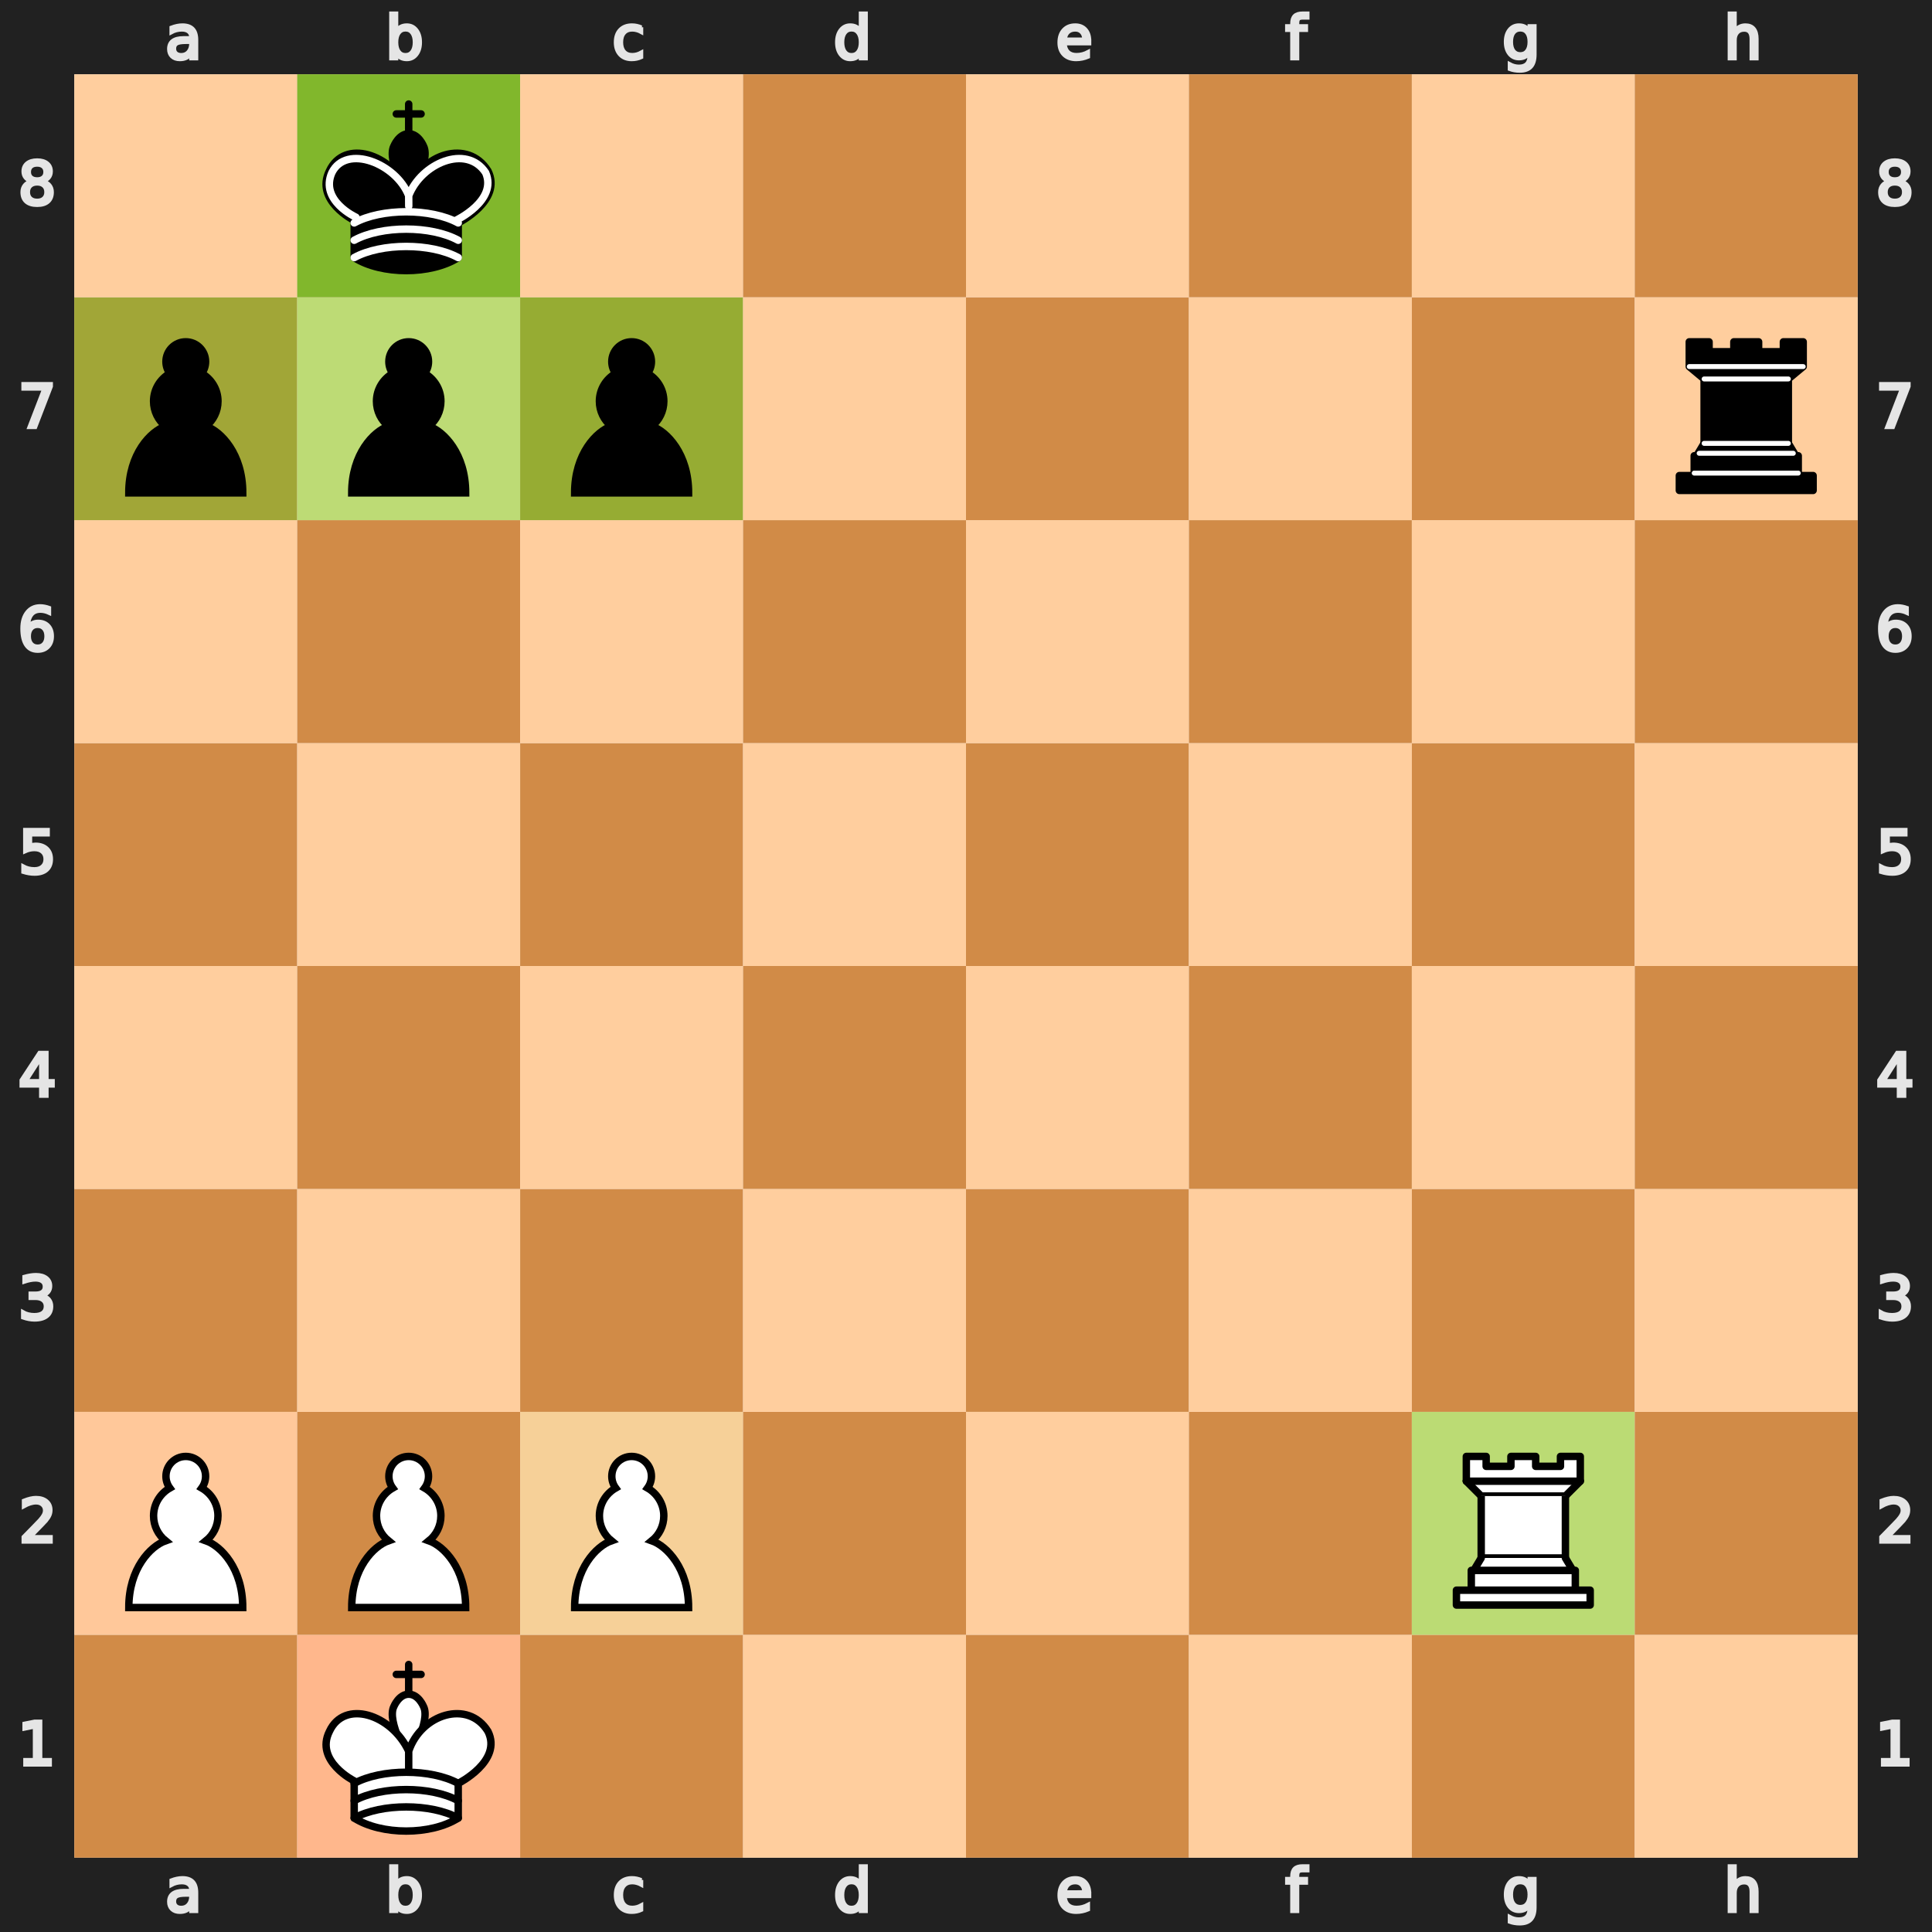
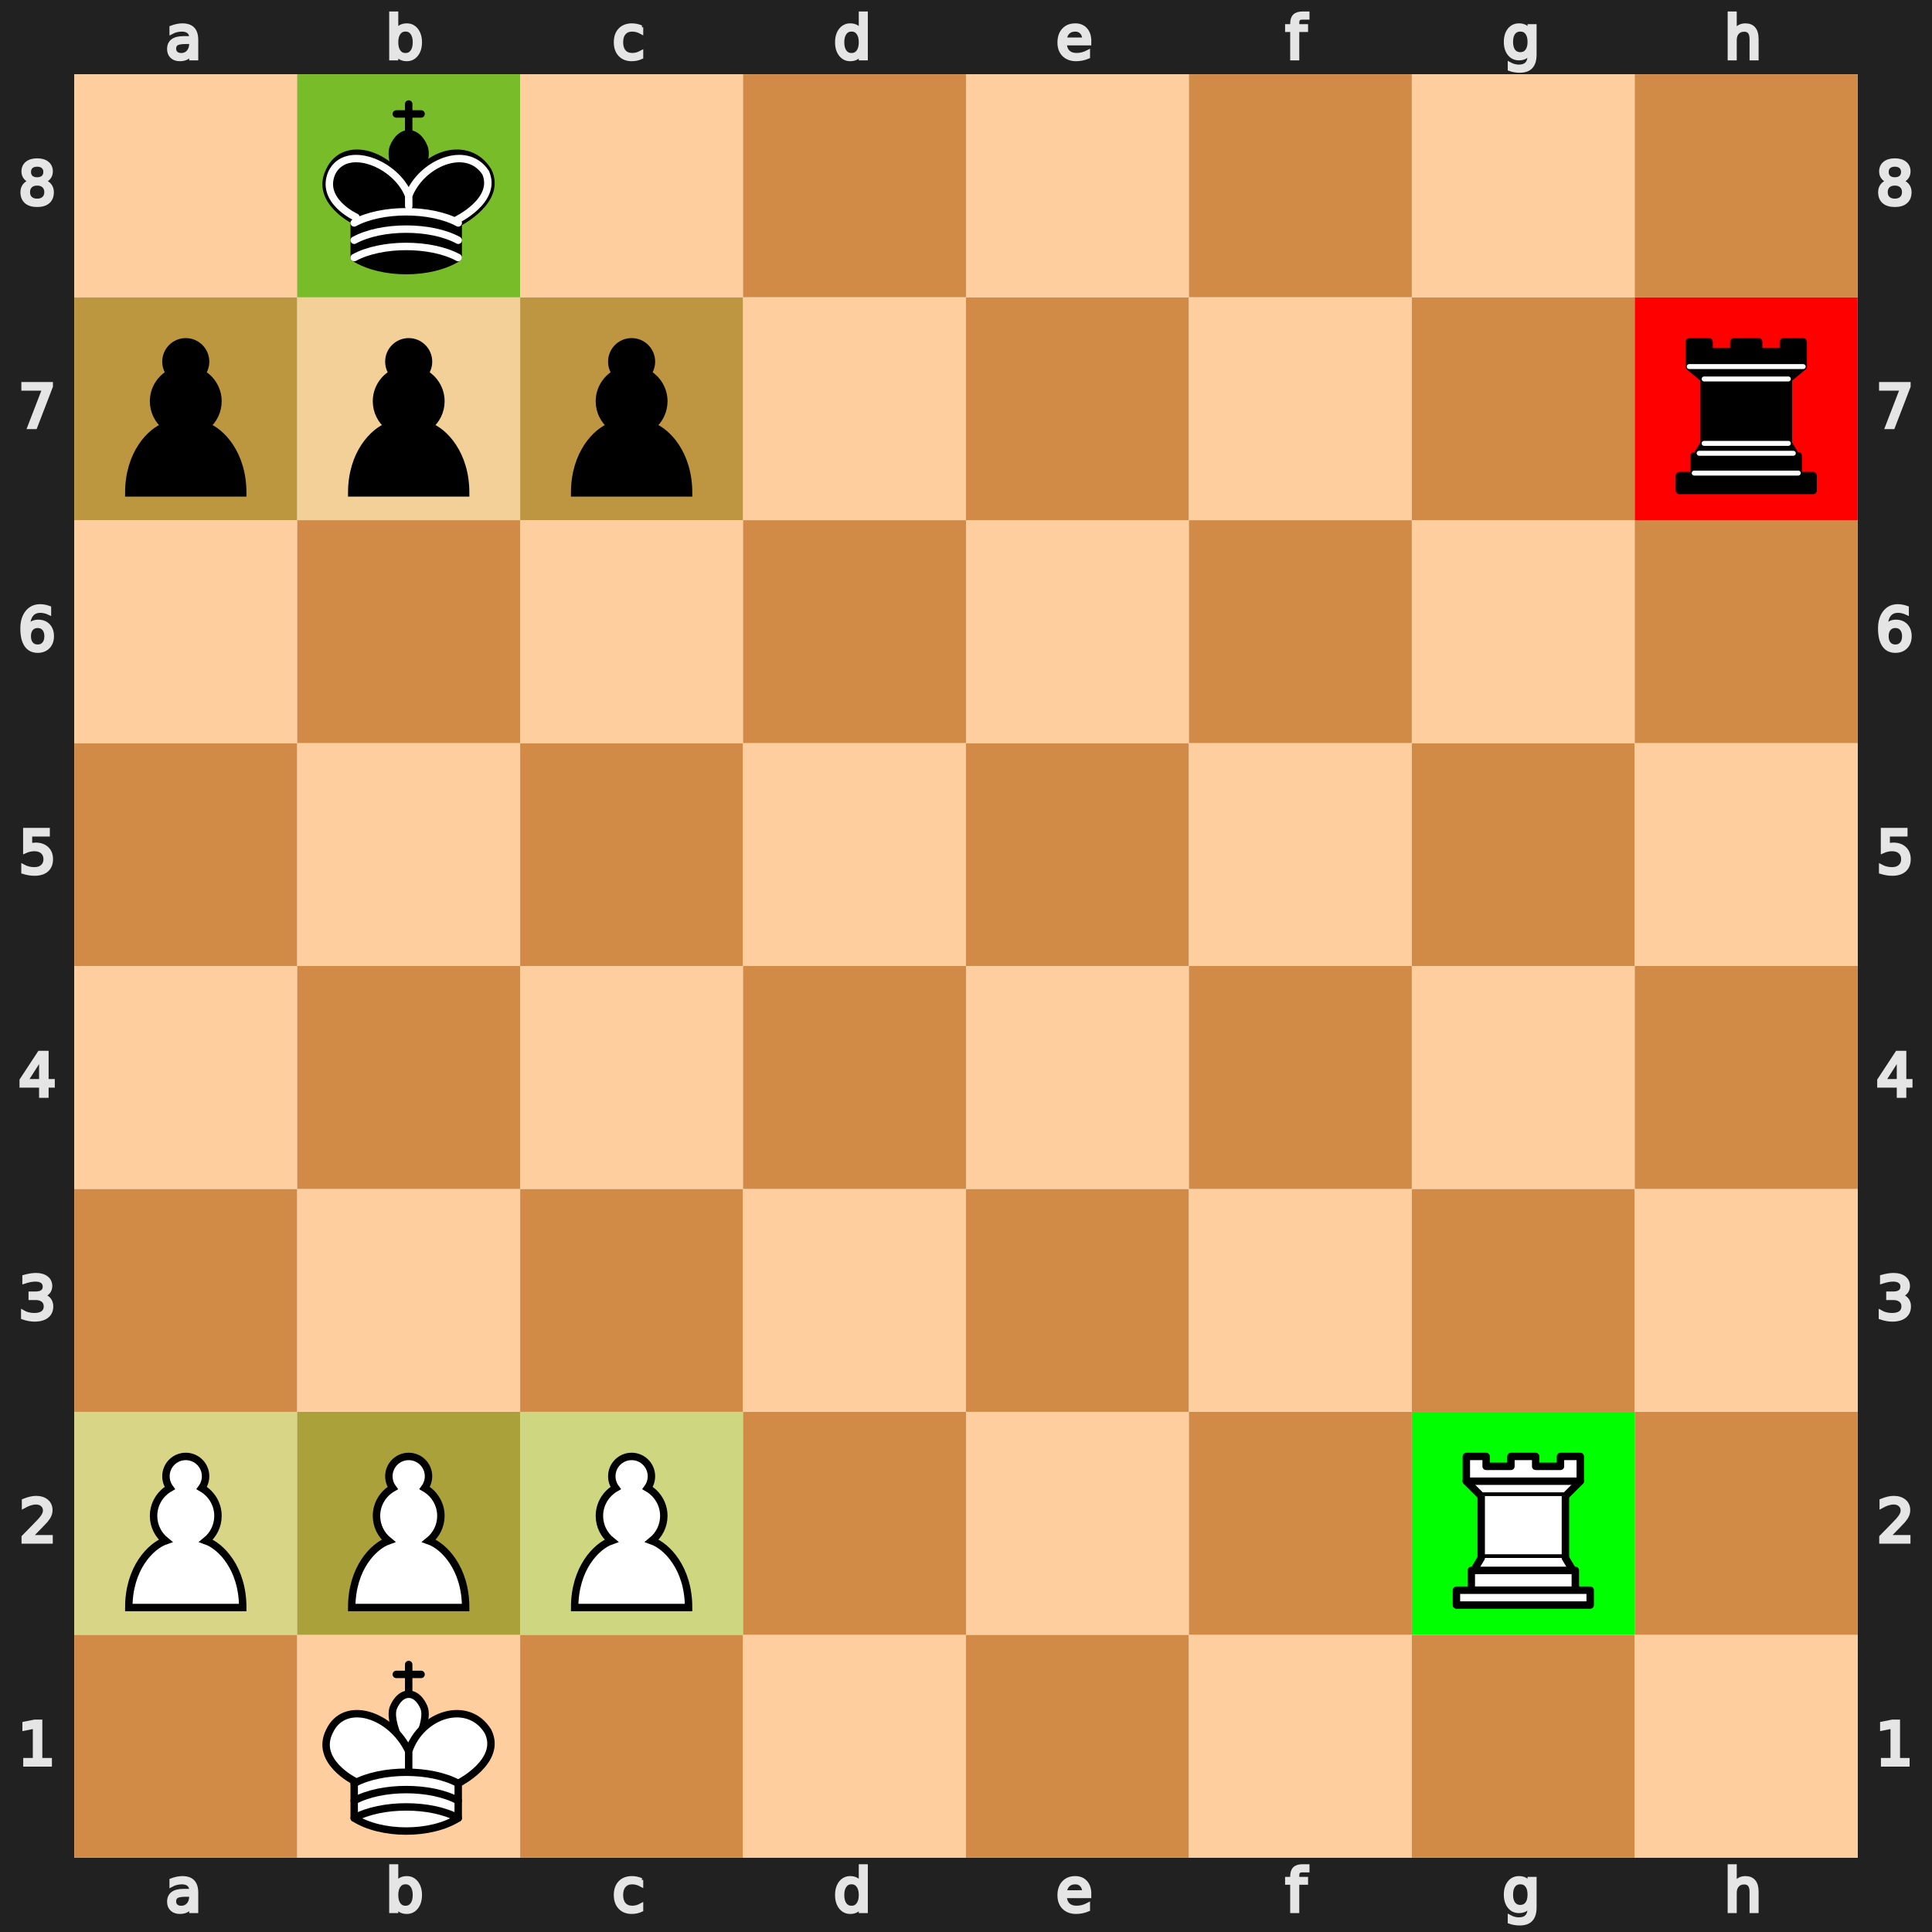
<svg xmlns="http://www.w3.org/2000/svg" xmlns:xlink="http://www.w3.org/1999/xlink" viewBox="0 0 390 390">
  <defs>
    <g id="white-pawn" class="white pawn">
      <path d="M22.5 9c-2.21 0-4 1.79-4 4 0 .89.29 1.71.78 2.38C17.33 16.5 16 18.59 16 21c0 2.03.94 3.84 2.41 5.03-3 1.06-7.41 5.55-7.41 13.47h23c0-7.92-4.41-12.41-7.41-13.47 1.47-1.19 2.41-3 2.41-5.03 0-2.41-1.33-4.5-3.28-5.62.49-.67.78-1.49.78-2.38 0-2.21-1.79-4-4-4z" fill="#fff" stroke="#000" stroke-width="1.5" stroke-linecap="round" />
    </g>
    <g id="white-rook" class="white rook" fill="#fff" fill-rule="evenodd" stroke="#000" stroke-width="1.5" stroke-linecap="round" stroke-linejoin="round">
      <path d="M9 39h27v-3H9v3zM12 36v-4h21v4H12zM11 14V9h4v2h5V9h5v2h5V9h4v5" stroke-linecap="butt" />
      <path d="M34 14l-3 3H14l-3-3" />
      <path d="M31 17v12.5H14V17" stroke-linecap="butt" stroke-linejoin="miter" />
      <path d="M31 29.5l1.5 2.5h-20l1.5-2.5" />
      <path d="M11 14h23" fill="none" stroke-linejoin="miter" />
    </g>
    <g id="white-king" class="white king" fill="none" fill-rule="evenodd" stroke="#000" stroke-width="1.5" stroke-linecap="round" stroke-linejoin="round">
      <path d="M22.5 11.63V6M20 8h5" stroke-linejoin="miter" />
      <path d="M22.5 25s4.5-7.5 3-10.5c0 0-1-2.5-3-2.5s-3 2.5-3 2.5c-1.5 3 3 10.5 3 10.5" fill="#fff" stroke-linecap="butt" stroke-linejoin="miter" />
      <path d="M11.5 37c5.5 3.5 15.5 3.5 21 0v-7s9-4.5 6-10.5c-4-6.5-13.5-3.5-16 4V27v-3.5c-3.5-7.5-13-10.5-16-4-3 6 5 10 5 10V37z" fill="#fff" />
      <path d="M11.5 30c5.5-3 15.5-3 21 0m-21 3.5c5.5-3 15.5-3 21 0m-21 3.5c5.5-3 15.5-3 21 0" />
    </g>
    <g id="black-pawn" class="black pawn">
      <path d="M22.5 9c-2.21 0-4 1.79-4 4 0 .89.29 1.71.78 2.38C17.33 16.5 16 18.59 16 21c0 2.03.94 3.84 2.41 5.03-3 1.06-7.41 5.55-7.41 13.47h23c0-7.92-4.41-12.41-7.41-13.47 1.47-1.19 2.41-3 2.41-5.03 0-2.41-1.33-4.5-3.28-5.62.49-.67.78-1.49.78-2.38 0-2.21-1.79-4-4-4z" fill="#000" stroke="#000" stroke-width="1.5" stroke-linecap="round" />
    </g>
    <g id="black-rook" class="black rook" fill="#000" fill-rule="evenodd" stroke="#000" stroke-width="1.5" stroke-linecap="round" stroke-linejoin="round">
      <path d="M9 39h27v-3H9v3zM12.5 32l1.5-2.5h17l1.5 2.5h-20zM12 36v-4h21v4H12z" stroke-linecap="butt" />
      <path d="M14 29.5v-13h17v13H14z" stroke-linecap="butt" stroke-linejoin="miter" />
      <path d="M14 16.5L11 14h23l-3 2.5H14zM11 14V9h4v2h5V9h5v2h5V9h4v5H11z" stroke-linecap="butt" />
      <path d="M12 35.5h21M13 31.5h19M14 29.5h17M14 16.5h17M11 14h23" fill="none" stroke="#fff" stroke-width="1" stroke-linejoin="miter" />
    </g>
    <g id="black-king" class="black king" fill="none" fill-rule="evenodd" stroke="#000" stroke-width="1.5" stroke-linecap="round" stroke-linejoin="round">
      <path d="M22.5 11.63V6" stroke-linejoin="miter" />
      <path d="M22.5 25s4.5-7.5 3-10.5c0 0-1-2.5-3-2.5s-3 2.5-3 2.5c-1.5 3 3 10.5 3 10.5" fill="#000" stroke-linecap="butt" stroke-linejoin="miter" />
      <path d="M11.5 37c5.5 3.5 15.5 3.5 21 0v-7s9-4.5 6-10.5c-4-6.5-13.5-3.5-16 4V27v-3.5c-3.5-7.5-13-10.5-16-4-3 6 5 10 5 10V37z" fill="#000" />
      <path d="M20 8h5" stroke-linejoin="miter" />
      <path d="M32 29.5s8.5-4 6.03-9.65C34.15 14 25 18 22.5 24.5l.01 2.1-.01-2.1C20 18 9.906 14 6.997 19.85c-2.497 5.65 4.853 9 4.853 9M11.5 30c5.5-3 15.5-3 21 0m-21 3.5c5.5-3 15.5-3 21 0m-21 3.5c5.5-3 15.5-3 21 0" stroke="#fff" />
    </g>
  </defs>
  <rect x="7.5" y="7.5" width="375" height="375" fill="none" stroke="#212121" stroke-width="15" />
  <g transform="translate(20, 1) scale(0.75, 0.75)" fill="#e5e5e5" stroke="#e5e5e5">
    <path d="M23.328 10.016q-1.742 0-2.414.398-.672.398-.672 1.36 0 .765.5 1.218.508.445 1.375.445 1.196 0 1.914-.843.727-.852.727-2.258v-.32zm2.867-.594v4.992h-1.437v-1.328q-.492.797-1.227 1.18-.734.375-1.797.375-1.343 0-2.14-.75-.79-.758-.79-2.024 0-1.476.985-2.226.992-.75 2.953-.75h2.016V8.75q0-.992-.656-1.531-.649-.547-1.829-.547-.75 0-1.46.18-.711.18-1.368.539V6.062q.79-.304 1.532-.453.742-.156 1.445-.156 1.898 0 2.836.984.937.985.937 2.985z" />
  </g>
  <g transform="translate(20, 375) scale(0.75, 0.75)" fill="#e5e5e5" stroke="#e5e5e5">
    <path d="M23.328 10.016q-1.742 0-2.414.398-.672.398-.672 1.36 0 .765.5 1.218.508.445 1.375.445 1.196 0 1.914-.843.727-.852.727-2.258v-.32zm2.867-.594v4.992h-1.437v-1.328q-.492.797-1.227 1.18-.734.375-1.797.375-1.343 0-2.14-.75-.79-.758-.79-2.024 0-1.476.985-2.226.992-.75 2.953-.75h2.016V8.75q0-.992-.656-1.531-.649-.547-1.829-.547-.75 0-1.46.18-.711.18-1.368.539V6.062q.79-.304 1.532-.453.742-.156 1.445-.156 1.898 0 2.836.984.937.985.937 2.985z" />
  </g>
  <g transform="translate(65, 1) scale(0.75, 0.75)" fill="#e5e5e5" stroke="#e5e5e5">
    <path d="M24.922 10.047q0-1.586-.656-2.485-.649-.906-1.79-.906-1.14 0-1.796.906-.649.899-.649 2.485 0 1.586.649 2.492.656.898 1.797.898 1.14 0 1.789-.898.656-.906.656-2.492zm-4.89-3.055q.452-.781 1.14-1.156.695-.383 1.656-.383 1.594 0 2.586 1.266 1 1.265 1 3.328 0 2.062-1 3.328-.992 1.266-2.586 1.266-.96 0-1.656-.375-.688-.383-1.14-1.164v1.312h-1.446V2.258h1.445z" />
  </g>
  <g transform="translate(65, 375) scale(0.75, 0.75)" fill="#e5e5e5" stroke="#e5e5e5">
    <path d="M24.922 10.047q0-1.586-.656-2.485-.649-.906-1.79-.906-1.14 0-1.796.906-.649.899-.649 2.485 0 1.586.649 2.492.656.898 1.797.898 1.14 0 1.789-.898.656-.906.656-2.492zm-4.89-3.055q.452-.781 1.14-1.156.695-.383 1.656-.383 1.594 0 2.586 1.266 1 1.265 1 3.328 0 2.062-1 3.328-.992 1.266-2.586 1.266-.96 0-1.656-.375-.688-.383-1.14-1.164v1.312h-1.446V2.258h1.445z" />
  </g>
  <g transform="translate(110, 1) scale(0.75, 0.75)" fill="#e5e5e5" stroke="#e5e5e5">
    <path d="M25.96 6v1.344q-.608-.336-1.226-.5-.609-.172-1.234-.172-1.398 0-2.172.89-.773.883-.773 2.485 0 1.601.773 2.492.774.883 2.172.883.625 0 1.234-.164.618-.172 1.227-.508v1.328q-.602.281-1.25.422-.64.14-1.367.14-1.977 0-3.14-1.242-1.165-1.242-1.165-3.351 0-2.14 1.172-3.367 1.18-1.227 3.227-1.227.664 0 1.296.14.633.134 1.227.407z" />
  </g>
  <g transform="translate(110, 375) scale(0.75, 0.75)" fill="#e5e5e5" stroke="#e5e5e5">
    <path d="M25.96 6v1.344q-.608-.336-1.226-.5-.609-.172-1.234-.172-1.398 0-2.172.89-.773.883-.773 2.485 0 1.601.773 2.492.774.883 2.172.883.625 0 1.234-.164.618-.172 1.227-.508v1.328q-.602.281-1.25.422-.64.14-1.367.14-1.977 0-3.14-1.242-1.165-1.242-1.165-3.351 0-2.14 1.172-3.367 1.18-1.227 3.227-1.227.664 0 1.296.14.633.134 1.227.407z" />
  </g>
  <g transform="translate(155, 1) scale(0.75, 0.75)" fill="#e5e5e5" stroke="#e5e5e5">
    <path d="M24.973 6.992V2.258h1.437v12.156h-1.437v-1.312q-.453.78-1.149 1.164-.687.375-1.656.375-1.586 0-2.586-1.266-.992-1.266-.992-3.328 0-2.063.992-3.328 1-1.266 2.586-1.266.969 0 1.656.383.696.375 1.149 1.156zm-4.899 3.055q0 1.586.649 2.492.656.898 1.797.898 1.14 0 1.796-.898.657-.906.657-2.492 0-1.586-.657-2.485-.656-.906-1.796-.906-1.141 0-1.797.906-.649.899-.649 2.485z" />
  </g>
  <g transform="translate(155, 375) scale(0.75, 0.75)" fill="#e5e5e5" stroke="#e5e5e5">
    <path d="M24.973 6.992V2.258h1.437v12.156h-1.437v-1.312q-.453.78-1.149 1.164-.687.375-1.656.375-1.586 0-2.586-1.266-.992-1.266-.992-3.328 0-2.063.992-3.328 1-1.266 2.586-1.266.969 0 1.656.383.696.375 1.149 1.156zm-4.899 3.055q0 1.586.649 2.492.656.898 1.797.898 1.14 0 1.796-.898.657-.906.657-2.492 0-1.586-.657-2.485-.656-.906-1.796-.906-1.141 0-1.797.906-.649.899-.649 2.485z" />
  </g>
  <g transform="translate(200, 1) scale(0.75, 0.75)" fill="#e5e5e5" stroke="#e5e5e5">
    <path d="M26.555 9.68v.703h-6.61q.094 1.484.89 2.265.806.774 2.235.774.828 0 1.602-.203.781-.203 1.547-.61v1.36q-.774.328-1.586.5-.813.172-1.649.172-2.093 0-3.32-1.22-1.219-1.218-1.219-3.296 0-2.148 1.157-3.406 1.164-1.266 3.132-1.266 1.766 0 2.79 1.14 1.03 1.134 1.03 3.087zm-1.438-.422q-.015-1.18-.664-1.883-.64-.703-1.703-.703-1.203 0-1.93.68-.718.68-.828 1.914z" />
  </g>
  <g transform="translate(200, 375) scale(0.75, 0.75)" fill="#e5e5e5" stroke="#e5e5e5">
    <path d="M26.555 9.68v.703h-6.61q.094 1.484.89 2.265.806.774 2.235.774.828 0 1.602-.203.781-.203 1.547-.61v1.36q-.774.328-1.586.5-.813.172-1.649.172-2.093 0-3.32-1.22-1.219-1.218-1.219-3.296 0-2.148 1.157-3.406 1.164-1.266 3.132-1.266 1.766 0 2.79 1.14 1.03 1.134 1.03 3.087zm-1.438-.422q-.015-1.18-.664-1.883-.64-.703-1.703-.703-1.203 0-1.93.68-.718.68-.828 1.914z" />
  </g>
  <g transform="translate(245, 1) scale(0.75, 0.75)" fill="#e5e5e5" stroke="#e5e5e5">
    <path d="M25.285 2.258v1.195H23.91q-.773 0-1.078.313-.297.312-.297 1.125v.773h2.367v1.117h-2.367v7.633H21.09V6.781h-1.375V5.664h1.375v-.61q0-1.46.68-2.124.68-.672 2.156-.672z" />
  </g>
  <g transform="translate(245, 375) scale(0.75, 0.75)" fill="#e5e5e5" stroke="#e5e5e5">
    <path d="M25.285 2.258v1.195H23.91q-.773 0-1.078.313-.297.312-.297 1.125v.773h2.367v1.117h-2.367v7.633H21.09V6.781h-1.375V5.664h1.375v-.61q0-1.46.68-2.124.68-.672 2.156-.672z" />
  </g>
  <g transform="translate(290, 1) scale(0.75, 0.75)" fill="#e5e5e5" stroke="#e5e5e5">
    <path d="M24.973 9.937q0-1.562-.649-2.421-.64-.86-1.804-.86-1.157 0-1.805.86-.64.859-.64 2.421 0 1.555.64 2.415.648.859 1.805.859 1.164 0 1.804-.86.649-.859.649-2.414zm1.437 3.391q0 2.234-.992 3.32-.992 1.094-3.04 1.094-.757 0-1.429-.117-.672-.11-1.304-.344v-1.398q.632.344 1.25.508.617.164 1.257.164 1.414 0 2.118-.743.703-.734.703-2.226v-.711q-.446.773-1.141 1.156-.695.383-1.664.383-1.61 0-2.594-1.227-.984-1.226-.984-3.25 0-2.03.984-3.257.985-1.227 2.594-1.227.969 0 1.664.383t1.14 1.156V5.664h1.438z" />
  </g>
  <g transform="translate(290, 375) scale(0.75, 0.75)" fill="#e5e5e5" stroke="#e5e5e5">
    <path d="M24.973 9.937q0-1.562-.649-2.421-.64-.86-1.804-.86-1.157 0-1.805.86-.64.859-.64 2.421 0 1.555.64 2.415.648.859 1.805.859 1.164 0 1.804-.86.649-.859.649-2.414zm1.437 3.391q0 2.234-.992 3.32-.992 1.094-3.04 1.094-.757 0-1.429-.117-.672-.11-1.304-.344v-1.398q.632.344 1.25.508.617.164 1.257.164 1.414 0 2.118-.743.703-.734.703-2.226v-.711q-.446.773-1.141 1.156-.695.383-1.664.383-1.61 0-2.594-1.227-.984-1.226-.984-3.25 0-2.03.984-3.257.985-1.227 2.594-1.227.969 0 1.664.383t1.14 1.156V5.664h1.438z" />
  </g>
  <g transform="translate(335, 1) scale(0.75, 0.75)" fill="#e5e5e5" stroke="#e5e5e5">
    <path d="M26.164 9.133v5.281h-1.437V9.18q0-1.243-.485-1.86-.484-.617-1.453-.617-1.164 0-1.836.742-.672.742-.672 2.024v4.945h-1.445V2.258h1.445v4.765q.516-.789 1.211-1.18.703-.39 1.617-.39 1.508 0 2.282.938.773.93.773 2.742z" />
  </g>
  <g transform="translate(335, 375) scale(0.75, 0.75)" fill="#e5e5e5" stroke="#e5e5e5">
    <path d="M26.164 9.133v5.281h-1.437V9.18q0-1.243-.485-1.86-.484-.617-1.453-.617-1.164 0-1.836.742-.672.742-.672 2.024v4.945h-1.445V2.258h1.445v4.765q.516-.789 1.211-1.18.703-.39 1.617-.39 1.508 0 2.282.938.773.93.773 2.742z" />
  </g>
  <g transform="translate(0, 335) scale(0.75, 0.75)" fill="#e5e5e5" stroke="#e5e5e5">
    <path d="M6.754 26.996h2.578v-8.898l-2.805.562v-1.437l2.79-.563h1.578v10.336h2.578v1.328h-6.72z" />
  </g>
  <g transform="translate(375, 335) scale(0.75, 0.75)" fill="#e5e5e5" stroke="#e5e5e5">
    <path d="M6.754 26.996h2.578v-8.898l-2.805.562v-1.437l2.79-.563h1.578v10.336h2.578v1.328h-6.72z" />
  </g>
  <g transform="translate(0, 290) scale(0.75, 0.75)" fill="#e5e5e5" stroke="#e5e5e5">
    <path d="M8.195 26.996h5.508v1.328H6.297v-1.328q.898-.93 2.445-2.492 1.555-1.57 1.953-2.024.758-.851 1.055-1.437.305-.594.305-1.164 0-.93-.657-1.516-.648-.586-1.695-.586-.742 0-1.57.258-.82.258-1.758.781v-1.593q.953-.383 1.781-.578.828-.196 1.516-.196 1.812 0 2.89.906 1.079.907 1.079 2.422 0 .72-.274 1.368-.265.64-.976 1.515-.196.227-1.243 1.313-1.046 1.078-2.953 3.023z" />
  </g>
  <g transform="translate(375, 290) scale(0.75, 0.75)" fill="#e5e5e5" stroke="#e5e5e5">
    <path d="M8.195 26.996h5.508v1.328H6.297v-1.328q.898-.93 2.445-2.492 1.555-1.57 1.953-2.024.758-.851 1.055-1.437.305-.594.305-1.164 0-.93-.657-1.516-.648-.586-1.695-.586-.742 0-1.57.258-.82.258-1.758.781v-1.593q.953-.383 1.781-.578.828-.196 1.516-.196 1.812 0 2.89.906 1.079.907 1.079 2.422 0 .72-.274 1.368-.265.64-.976 1.515-.196.227-1.243 1.313-1.046 1.078-2.953 3.023z" />
  </g>
  <g transform="translate(0, 245) scale(0.75, 0.75)" fill="#e5e5e5" stroke="#e5e5e5">
    <path d="M11.434 22.035q1.132.242 1.765 1.008.64.766.64 1.89 0 1.727-1.187 2.672-1.187.946-3.375.946-.734 0-1.515-.149-.774-.14-1.602-.43V26.45q.656.383 1.438.578.78.196 1.632.196 1.485 0 2.258-.586.782-.586.782-1.703 0-1.032-.727-1.61-.719-.586-2.008-.586h-1.36v-1.297h1.423q1.164 0 1.78-.46.618-.47.618-1.344 0-.899-.64-1.375-.633-.485-1.82-.485-.65 0-1.391.141-.743.14-1.633.437V16.95q.898-.25 1.68-.375.788-.125 1.484-.125 1.797 0 2.844.82 1.046.813 1.046 2.204 0 .968-.554 1.64-.555.664-1.578.922z" />
  </g>
  <g transform="translate(375, 245) scale(0.75, 0.75)" fill="#e5e5e5" stroke="#e5e5e5">
    <path d="M11.434 22.035q1.132.242 1.765 1.008.64.766.64 1.89 0 1.727-1.187 2.672-1.187.946-3.375.946-.734 0-1.515-.149-.774-.14-1.602-.43V26.45q.656.383 1.438.578.78.196 1.632.196 1.485 0 2.258-.586.782-.586.782-1.703 0-1.032-.727-1.61-.719-.586-2.008-.586h-1.36v-1.297h1.423q1.164 0 1.78-.46.618-.47.618-1.344 0-.899-.64-1.375-.633-.485-1.82-.485-.65 0-1.391.141-.743.14-1.633.437V16.95q.898-.25 1.68-.375.788-.125 1.484-.125 1.797 0 2.844.82 1.046.813 1.046 2.204 0 .968-.554 1.64-.555.664-1.578.922z" />
  </g>
  <g transform="translate(0, 200) scale(0.75, 0.75)" fill="#e5e5e5" stroke="#e5e5e5">
    <path d="M11.016 18.035L7.03 24.262h3.985zm-.414-1.375h1.984v7.602h1.664v1.312h-1.664v2.75h-1.57v-2.75H5.75v-1.523z" />
  </g>
  <g transform="translate(375, 200) scale(0.75, 0.75)" fill="#e5e5e5" stroke="#e5e5e5">
    <path d="M11.016 18.035L7.03 24.262h3.985zm-.414-1.375h1.984v7.602h1.664v1.312h-1.664v2.75h-1.57v-2.75H5.75v-1.523z" />
  </g>
  <g transform="translate(0, 155) scale(0.75, 0.75)" fill="#e5e5e5" stroke="#e5e5e5">
    <path d="M6.719 16.66h6.195v1.328h-4.75v2.86q.344-.118.688-.172.343-.063.687-.063 1.953 0 3.094 1.07 1.14 1.07 1.14 2.899 0 1.883-1.171 2.93-1.172 1.039-3.305 1.039-.735 0-1.5-.125-.758-.125-1.57-.375v-1.586q.703.383 1.453.57.75.188 1.586.188 1.351 0 2.14-.711.79-.711.79-1.93 0-1.219-.79-1.93-.789-.71-2.14-.71-.633 0-1.266.14-.625.14-1.281.438z" />
  </g>
  <g transform="translate(375, 155) scale(0.75, 0.75)" fill="#e5e5e5" stroke="#e5e5e5">
    <path d="M6.719 16.66h6.195v1.328h-4.75v2.86q.344-.118.688-.172.343-.063.687-.063 1.953 0 3.094 1.07 1.14 1.07 1.14 2.899 0 1.883-1.171 2.93-1.172 1.039-3.305 1.039-.735 0-1.5-.125-.758-.125-1.57-.375v-1.586q.703.383 1.453.57.75.188 1.586.188 1.351 0 2.14-.711.79-.711.79-1.93 0-1.219-.79-1.93-.789-.71-2.14-.71-.633 0-1.266.14-.625.14-1.281.438z" />
  </g>
  <g transform="translate(0, 110) scale(0.75, 0.75)" fill="#e5e5e5" stroke="#e5e5e5">
    <path d="M10.137 21.863q-1.063 0-1.688.727-.617.726-.617 1.992 0 1.258.617 1.992.625.727 1.688.727 1.062 0 1.68-.727.624-.734.624-1.992 0-1.266-.625-1.992-.617-.727-1.68-.727zm3.133-4.945v1.437q-.594-.28-1.204-.43-.601-.148-1.195-.148-1.562 0-2.39 1.055-.82 1.055-.938 3.188.46-.68 1.156-1.04.696-.367 1.531-.367 1.758 0 2.774 1.07 1.023 1.063 1.023 2.899 0 1.797-1.062 2.883-1.063 1.086-2.828 1.086-2.024 0-3.094-1.547-1.07-1.555-1.07-4.5 0-2.766 1.312-4.406 1.313-1.649 3.524-1.649.593 0 1.195.117.61.118 1.266.352z" />
  </g>
  <g transform="translate(375, 110) scale(0.75, 0.75)" fill="#e5e5e5" stroke="#e5e5e5">
    <path d="M10.137 21.863q-1.063 0-1.688.727-.617.726-.617 1.992 0 1.258.617 1.992.625.727 1.688.727 1.062 0 1.68-.727.624-.734.624-1.992 0-1.266-.625-1.992-.617-.727-1.68-.727zm3.133-4.945v1.437q-.594-.28-1.204-.43-.601-.148-1.195-.148-1.562 0-2.39 1.055-.82 1.055-.938 3.188.46-.68 1.156-1.04.696-.367 1.531-.367 1.758 0 2.774 1.07 1.023 1.063 1.023 2.899 0 1.797-1.062 2.883-1.063 1.086-2.828 1.086-2.024 0-3.094-1.547-1.07-1.555-1.07-4.5 0-2.766 1.312-4.406 1.313-1.649 3.524-1.649.593 0 1.195.117.61.118 1.266.352z" />
  </g>
  <g transform="translate(0, 65) scale(0.75, 0.75)" fill="#e5e5e5" stroke="#e5e5e5">
    <path d="M6.25 16.66h7.5v.672L9.516 28.324H7.867l3.985-10.336H6.25z" />
  </g>
  <g transform="translate(375, 65) scale(0.75, 0.75)" fill="#e5e5e5" stroke="#e5e5e5">
    <path d="M6.25 16.66h7.5v.672L9.516 28.324H7.867l3.985-10.336H6.25z" />
  </g>
  <g transform="translate(0, 20) scale(0.75, 0.75)" fill="#e5e5e5" stroke="#e5e5e5">
    <path d="M10 22.785q-1.125 0-1.773.602-.641.601-.641 1.656t.64 1.656q.649.602 1.774.602t1.773-.602q.649-.61.649-1.656 0-1.055-.649-1.656-.64-.602-1.773-.602zm-1.578-.672q-1.016-.25-1.586-.945-.563-.695-.563-1.695 0-1.399.993-2.211 1-.813 2.734-.813 1.742 0 2.734.813.993.812.993 2.21 0 1-.57 1.696-.563.695-1.571.945 1.14.266 1.773 1.04.641.773.641 1.89 0 1.695-1.04 2.602-1.03.906-2.96.906t-2.969-.906Q6 26.738 6 25.043q0-1.117.64-1.89.641-.774 1.782-1.04zm-.578-2.492q0 .906.562 1.414.57.508 1.594.508 1.016 0 1.586-.508.578-.508.578-1.414 0-.906-.578-1.414-.57-.508-1.586-.508-1.023 0-1.594.508-.562.508-.562 1.414z" />
  </g>
  <g transform="translate(375, 20) scale(0.75, 0.75)" fill="#e5e5e5" stroke="#e5e5e5">
    <path d="M10 22.785q-1.125 0-1.773.602-.641.601-.641 1.656t.64 1.656q.649.602 1.774.602t1.773-.602q.649-.61.649-1.656 0-1.055-.649-1.656-.64-.602-1.773-.602zm-1.578-.672q-1.016-.25-1.586-.945-.563-.695-.563-1.695 0-1.399.993-2.211 1-.813 2.734-.813 1.742 0 2.734.813.993.812.993 2.21 0 1-.57 1.696-.563.695-1.571.945 1.14.266 1.773 1.04.641.773.641 1.89 0 1.695-1.04 2.602-1.03.906-2.96.906t-2.969-.906Q6 26.738 6 25.043q0-1.117.64-1.89.641-.774 1.782-1.04zm-.578-2.492q0 .906.562 1.414.57.508 1.594.508 1.016 0 1.586-.508.578-.508.578-1.414 0-.906-.578-1.414-.57-.508-1.586-.508-1.023 0-1.594.508-.562.508-.562 1.414z" />
  </g>
  <rect x="15" y="330" width="45" height="45" class="square dark a1" stroke="none" fill="#d18b47" />
  <rect x="15" y="330" width="45" height="45" stroke="none" fill="rgba(255, 0, 0, 0.0)" />
  <rect x="60" y="330" width="45" height="45" class="square light b1" stroke="none" fill="#ffce9e" />
-   <rect x="60" y="330" width="45" height="45" stroke="none" fill="rgba(255, 0, 0, 0.116)" />
+   <rect x="60" y="330" width="45" height="45" stroke="none" fill="rgba(255, 0, 0, 0.0)" />
  <rect x="105" y="330" width="45" height="45" class="square dark c1" stroke="none" fill="#d18b47" />
  <rect x="105" y="330" width="45" height="45" stroke="none" fill="rgba(255, 0, 0, 0.0)" />
  <rect x="150" y="330" width="45" height="45" class="square light d1" stroke="none" fill="#ffce9e" />
  <rect x="150" y="330" width="45" height="45" stroke="none" fill="rgba(255, 0, 0, 0.0)" />
  <rect x="195" y="330" width="45" height="45" class="square dark e1" stroke="none" fill="#d18b47" />
  <rect x="195" y="330" width="45" height="45" stroke="none" fill="rgba(255, 0, 0, 0.0)" />
  <rect x="240" y="330" width="45" height="45" class="square light f1" stroke="none" fill="#ffce9e" />
  <rect x="240" y="330" width="45" height="45" stroke="none" fill="rgba(255, 0, 0, 0.0)" />
  <rect x="285" y="330" width="45" height="45" class="square dark g1" stroke="none" fill="#d18b47" />
  <rect x="285" y="330" width="45" height="45" stroke="none" fill="rgba(255, 0, 0, 0.0)" />
  <rect x="330" y="330" width="45" height="45" class="square light h1" stroke="none" fill="#ffce9e" />
  <rect x="330" y="330" width="45" height="45" stroke="none" fill="rgba(255, 0, 0, 0.0)" />
  <rect x="15" y="285" width="45" height="45" class="square light a2" stroke="none" fill="#ffce9e" />
-   <rect x="15" y="285" width="45" height="45" stroke="none" fill="rgba(255, 0, 0, 0.028)" />
+   <rect x="15" y="285" width="45" height="45" stroke="none" fill="rgba(0, 255, 0, 0.15)" />
  <rect x="60" y="285" width="45" height="45" class="square dark b2" stroke="none" fill="#d18b47" />
-   <rect x="60" y="285" width="45" height="45" stroke="none" fill="rgba(255, 0, 0, 0.0)" />
+   <rect x="60" y="285" width="45" height="45" stroke="none" fill="rgba(0, 255, 0, 0.189)" />
  <rect x="105" y="285" width="45" height="45" class="square light c2" stroke="none" fill="#ffce9e" />
-   <rect x="105" y="285" width="45" height="45" stroke="none" fill="rgba(0, 255, 0, 0.036)" />
+   <rect x="105" y="285" width="45" height="45" stroke="none" fill="rgba(0, 255, 0, 0.193)" />
  <rect x="150" y="285" width="45" height="45" class="square dark d2" stroke="none" fill="#d18b47" />
  <rect x="150" y="285" width="45" height="45" stroke="none" fill="rgba(255, 0, 0, 0.0)" />
  <rect x="195" y="285" width="45" height="45" class="square light e2" stroke="none" fill="#ffce9e" />
  <rect x="195" y="285" width="45" height="45" stroke="none" fill="rgba(255, 0, 0, 0.0)" />
  <rect x="240" y="285" width="45" height="45" class="square dark f2" stroke="none" fill="#d18b47" />
  <rect x="240" y="285" width="45" height="45" stroke="none" fill="rgba(255, 0, 0, 0.0)" />
  <rect x="285" y="285" width="45" height="45" class="square light g2" stroke="none" fill="#ffce9e" />
-   <rect x="285" y="285" width="45" height="45" stroke="none" fill="rgba(0, 255, 0, 0.267)" />
+   <rect x="285" y="285" width="45" height="45" stroke="none" fill="rgba(0, 255, 0, 1.0)" />
  <rect x="330" y="285" width="45" height="45" class="square dark h2" stroke="none" fill="#d18b47" />
  <rect x="330" y="285" width="45" height="45" stroke="none" fill="rgba(255, 0, 0, 0.0)" />
  <rect x="15" y="240" width="45" height="45" class="square dark a3" stroke="none" fill="#d18b47" />
  <rect x="15" y="240" width="45" height="45" stroke="none" fill="rgba(255, 0, 0, 0.0)" />
  <rect x="60" y="240" width="45" height="45" class="square light b3" stroke="none" fill="#ffce9e" />
  <rect x="60" y="240" width="45" height="45" stroke="none" fill="rgba(255, 0, 0, 0.0)" />
  <rect x="105" y="240" width="45" height="45" class="square dark c3" stroke="none" fill="#d18b47" />
  <rect x="105" y="240" width="45" height="45" stroke="none" fill="rgba(255, 0, 0, 0.0)" />
  <rect x="150" y="240" width="45" height="45" class="square light d3" stroke="none" fill="#ffce9e" />
  <rect x="150" y="240" width="45" height="45" stroke="none" fill="rgba(255, 0, 0, 0.0)" />
  <rect x="195" y="240" width="45" height="45" class="square dark e3" stroke="none" fill="#d18b47" />
  <rect x="195" y="240" width="45" height="45" stroke="none" fill="rgba(255, 0, 0, 0.0)" />
  <rect x="240" y="240" width="45" height="45" class="square light f3" stroke="none" fill="#ffce9e" />
  <rect x="240" y="240" width="45" height="45" stroke="none" fill="rgba(255, 0, 0, 0.0)" />
  <rect x="285" y="240" width="45" height="45" class="square dark g3" stroke="none" fill="#d18b47" />
  <rect x="285" y="240" width="45" height="45" stroke="none" fill="rgba(255, 0, 0, 0.0)" />
  <rect x="330" y="240" width="45" height="45" class="square light h3" stroke="none" fill="#ffce9e" />
  <rect x="330" y="240" width="45" height="45" stroke="none" fill="rgba(255, 0, 0, 0.0)" />
  <rect x="15" y="195" width="45" height="45" class="square light a4" stroke="none" fill="#ffce9e" />
  <rect x="15" y="195" width="45" height="45" stroke="none" fill="rgba(255, 0, 0, 0.0)" />
  <rect x="60" y="195" width="45" height="45" class="square dark b4" stroke="none" fill="#d18b47" />
  <rect x="60" y="195" width="45" height="45" stroke="none" fill="rgba(255, 0, 0, 0.0)" />
  <rect x="105" y="195" width="45" height="45" class="square light c4" stroke="none" fill="#ffce9e" />
  <rect x="105" y="195" width="45" height="45" stroke="none" fill="rgba(255, 0, 0, 0.0)" />
  <rect x="150" y="195" width="45" height="45" class="square dark d4" stroke="none" fill="#d18b47" />
  <rect x="150" y="195" width="45" height="45" stroke="none" fill="rgba(255, 0, 0, 0.0)" />
  <rect x="195" y="195" width="45" height="45" class="square light e4" stroke="none" fill="#ffce9e" />
  <rect x="195" y="195" width="45" height="45" stroke="none" fill="rgba(255, 0, 0, 0.0)" />
  <rect x="240" y="195" width="45" height="45" class="square dark f4" stroke="none" fill="#d18b47" />
  <rect x="240" y="195" width="45" height="45" stroke="none" fill="rgba(255, 0, 0, 0.0)" />
  <rect x="285" y="195" width="45" height="45" class="square light g4" stroke="none" fill="#ffce9e" />
  <rect x="285" y="195" width="45" height="45" stroke="none" fill="rgba(255, 0, 0, 0.0)" />
  <rect x="330" y="195" width="45" height="45" class="square dark h4" stroke="none" fill="#d18b47" />
  <rect x="330" y="195" width="45" height="45" stroke="none" fill="rgba(255, 0, 0, 0.0)" />
  <rect x="15" y="150" width="45" height="45" class="square dark a5" stroke="none" fill="#d18b47" />
  <rect x="15" y="150" width="45" height="45" stroke="none" fill="rgba(255, 0, 0, 0.0)" />
  <rect x="60" y="150" width="45" height="45" class="square light b5" stroke="none" fill="#ffce9e" />
  <rect x="60" y="150" width="45" height="45" stroke="none" fill="rgba(255, 0, 0, 0.0)" />
  <rect x="105" y="150" width="45" height="45" class="square dark c5" stroke="none" fill="#d18b47" />
  <rect x="105" y="150" width="45" height="45" stroke="none" fill="rgba(255, 0, 0, 0.0)" />
  <rect x="150" y="150" width="45" height="45" class="square light d5" stroke="none" fill="#ffce9e" />
  <rect x="150" y="150" width="45" height="45" stroke="none" fill="rgba(255, 0, 0, 0.0)" />
  <rect x="195" y="150" width="45" height="45" class="square dark e5" stroke="none" fill="#d18b47" />
  <rect x="195" y="150" width="45" height="45" stroke="none" fill="rgba(255, 0, 0, 0.0)" />
  <rect x="240" y="150" width="45" height="45" class="square light f5" stroke="none" fill="#ffce9e" />
  <rect x="240" y="150" width="45" height="45" stroke="none" fill="rgba(255, 0, 0, 0.0)" />
  <rect x="285" y="150" width="45" height="45" class="square dark g5" stroke="none" fill="#d18b47" />
  <rect x="285" y="150" width="45" height="45" stroke="none" fill="rgba(255, 0, 0, 0.0)" />
  <rect x="330" y="150" width="45" height="45" class="square light h5" stroke="none" fill="#ffce9e" />
  <rect x="330" y="150" width="45" height="45" stroke="none" fill="rgba(255, 0, 0, 0.0)" />
  <rect x="15" y="105" width="45" height="45" class="square light a6" stroke="none" fill="#ffce9e" />
  <rect x="15" y="105" width="45" height="45" stroke="none" fill="rgba(255, 0, 0, 0.0)" />
  <rect x="60" y="105" width="45" height="45" class="square dark b6" stroke="none" fill="#d18b47" />
  <rect x="60" y="105" width="45" height="45" stroke="none" fill="rgba(255, 0, 0, 0.0)" />
  <rect x="105" y="105" width="45" height="45" class="square light c6" stroke="none" fill="#ffce9e" />
  <rect x="105" y="105" width="45" height="45" stroke="none" fill="rgba(255, 0, 0, 0.0)" />
  <rect x="150" y="105" width="45" height="45" class="square dark d6" stroke="none" fill="#d18b47" />
  <rect x="150" y="105" width="45" height="45" stroke="none" fill="rgba(255, 0, 0, 0.0)" />
  <rect x="195" y="105" width="45" height="45" class="square light e6" stroke="none" fill="#ffce9e" />
  <rect x="195" y="105" width="45" height="45" stroke="none" fill="rgba(255, 0, 0, 0.0)" />
  <rect x="240" y="105" width="45" height="45" class="square dark f6" stroke="none" fill="#d18b47" />
  <rect x="240" y="105" width="45" height="45" stroke="none" fill="rgba(255, 0, 0, 0.0)" />
  <rect x="285" y="105" width="45" height="45" class="square light g6" stroke="none" fill="#ffce9e" />
  <rect x="285" y="105" width="45" height="45" stroke="none" fill="rgba(255, 0, 0, 0.0)" />
  <rect x="330" y="105" width="45" height="45" class="square dark h6" stroke="none" fill="#d18b47" />
  <rect x="330" y="105" width="45" height="45" stroke="none" fill="rgba(255, 0, 0, 0.0)" />
  <rect x="15" y="60" width="45" height="45" class="square dark a7" stroke="none" fill="#d18b47" />
-   <rect x="15" y="60" width="45" height="45" stroke="none" fill="rgba(0, 255, 0, 0.233)" />
+   <rect x="15" y="60" width="45" height="45" stroke="none" fill="rgba(0, 255, 0, 0.104)" />
  <rect x="60" y="60" width="45" height="45" class="square light b7" stroke="none" fill="#ffce9e" />
-   <rect x="60" y="60" width="45" height="45" stroke="none" fill="rgba(0, 255, 0, 0.259)" />
+   <rect x="60" y="60" width="45" height="45" stroke="none" fill="rgba(0, 255, 0, 0.047)" />
  <rect x="105" y="60" width="45" height="45" class="square dark c7" stroke="none" fill="#d18b47" />
-   <rect x="105" y="60" width="45" height="45" stroke="none" fill="rgba(0, 255, 0, 0.284)" />
+   <rect x="105" y="60" width="45" height="45" stroke="none" fill="rgba(0, 255, 0, 0.092)" />
  <rect x="150" y="60" width="45" height="45" class="square light d7" stroke="none" fill="#ffce9e" />
  <rect x="150" y="60" width="45" height="45" stroke="none" fill="rgba(255, 0, 0, 0.0)" />
  <rect x="195" y="60" width="45" height="45" class="square dark e7" stroke="none" fill="#d18b47" />
  <rect x="195" y="60" width="45" height="45" stroke="none" fill="rgba(255, 0, 0, 0.0)" />
  <rect x="240" y="60" width="45" height="45" class="square light f7" stroke="none" fill="#ffce9e" />
  <rect x="240" y="60" width="45" height="45" stroke="none" fill="rgba(255, 0, 0, 0.0)" />
  <rect x="285" y="60" width="45" height="45" class="square dark g7" stroke="none" fill="#d18b47" />
  <rect x="285" y="60" width="45" height="45" stroke="none" fill="rgba(255, 0, 0, 0.0)" />
  <rect x="330" y="60" width="45" height="45" class="square light h7" stroke="none" fill="#ffce9e" />
-   <rect x="330" y="60" width="45" height="45" stroke="none" fill="rgba(255, 0, 0, 0.0)" />
+   <rect x="330" y="60" width="45" height="45" stroke="none" fill="rgba(255, 0, 0, 1.0)" />
  <rect x="15" y="15" width="45" height="45" class="square light a8" stroke="none" fill="#ffce9e" />
  <rect x="15" y="15" width="45" height="45" stroke="none" fill="rgba(255, 0, 0, 0.0)" />
  <rect x="60" y="15" width="45" height="45" class="square dark b8" stroke="none" fill="#d18b47" />
-   <rect x="60" y="15" width="45" height="45" stroke="none" fill="rgba(0, 255, 0, 0.381)" />
+   <rect x="60" y="15" width="45" height="45" stroke="none" fill="rgba(0, 255, 0, 0.422)" />
  <rect x="105" y="15" width="45" height="45" class="square light c8" stroke="none" fill="#ffce9e" />
  <rect x="105" y="15" width="45" height="45" stroke="none" fill="rgba(255, 0, 0, 0.0)" />
  <rect x="150" y="15" width="45" height="45" class="square dark d8" stroke="none" fill="#d18b47" />
  <rect x="150" y="15" width="45" height="45" stroke="none" fill="rgba(255, 0, 0, 0.0)" />
  <rect x="195" y="15" width="45" height="45" class="square light e8" stroke="none" fill="#ffce9e" />
  <rect x="195" y="15" width="45" height="45" stroke="none" fill="rgba(255, 0, 0, 0.0)" />
  <rect x="240" y="15" width="45" height="45" class="square dark f8" stroke="none" fill="#d18b47" />
  <rect x="240" y="15" width="45" height="45" stroke="none" fill="rgba(255, 0, 0, 0.0)" />
  <rect x="285" y="15" width="45" height="45" class="square light g8" stroke="none" fill="#ffce9e" />
  <rect x="285" y="15" width="45" height="45" stroke="none" fill="rgba(255, 0, 0, 0.0)" />
  <rect x="330" y="15" width="45" height="45" class="square dark h8" stroke="none" fill="#d18b47" />
  <rect x="330" y="15" width="45" height="45" stroke="none" fill="rgba(255, 0, 0, 0.0)" />
  <use href="#white-king" xlink:href="#white-king" transform="translate(60, 330)" />
  <use href="#white-pawn" xlink:href="#white-pawn" transform="translate(15, 285)" />
  <use href="#white-pawn" xlink:href="#white-pawn" transform="translate(60, 285)" />
  <use href="#white-pawn" xlink:href="#white-pawn" transform="translate(105, 285)" />
  <use href="#white-rook" xlink:href="#white-rook" transform="translate(285, 285)" />
  <use href="#black-pawn" xlink:href="#black-pawn" transform="translate(15, 60)" />
  <use href="#black-pawn" xlink:href="#black-pawn" transform="translate(60, 60)" />
  <use href="#black-pawn" xlink:href="#black-pawn" transform="translate(105, 60)" />
  <use href="#black-rook" xlink:href="#black-rook" transform="translate(330, 60)" />
  <use href="#black-king" xlink:href="#black-king" transform="translate(60, 15)" />
</svg>
